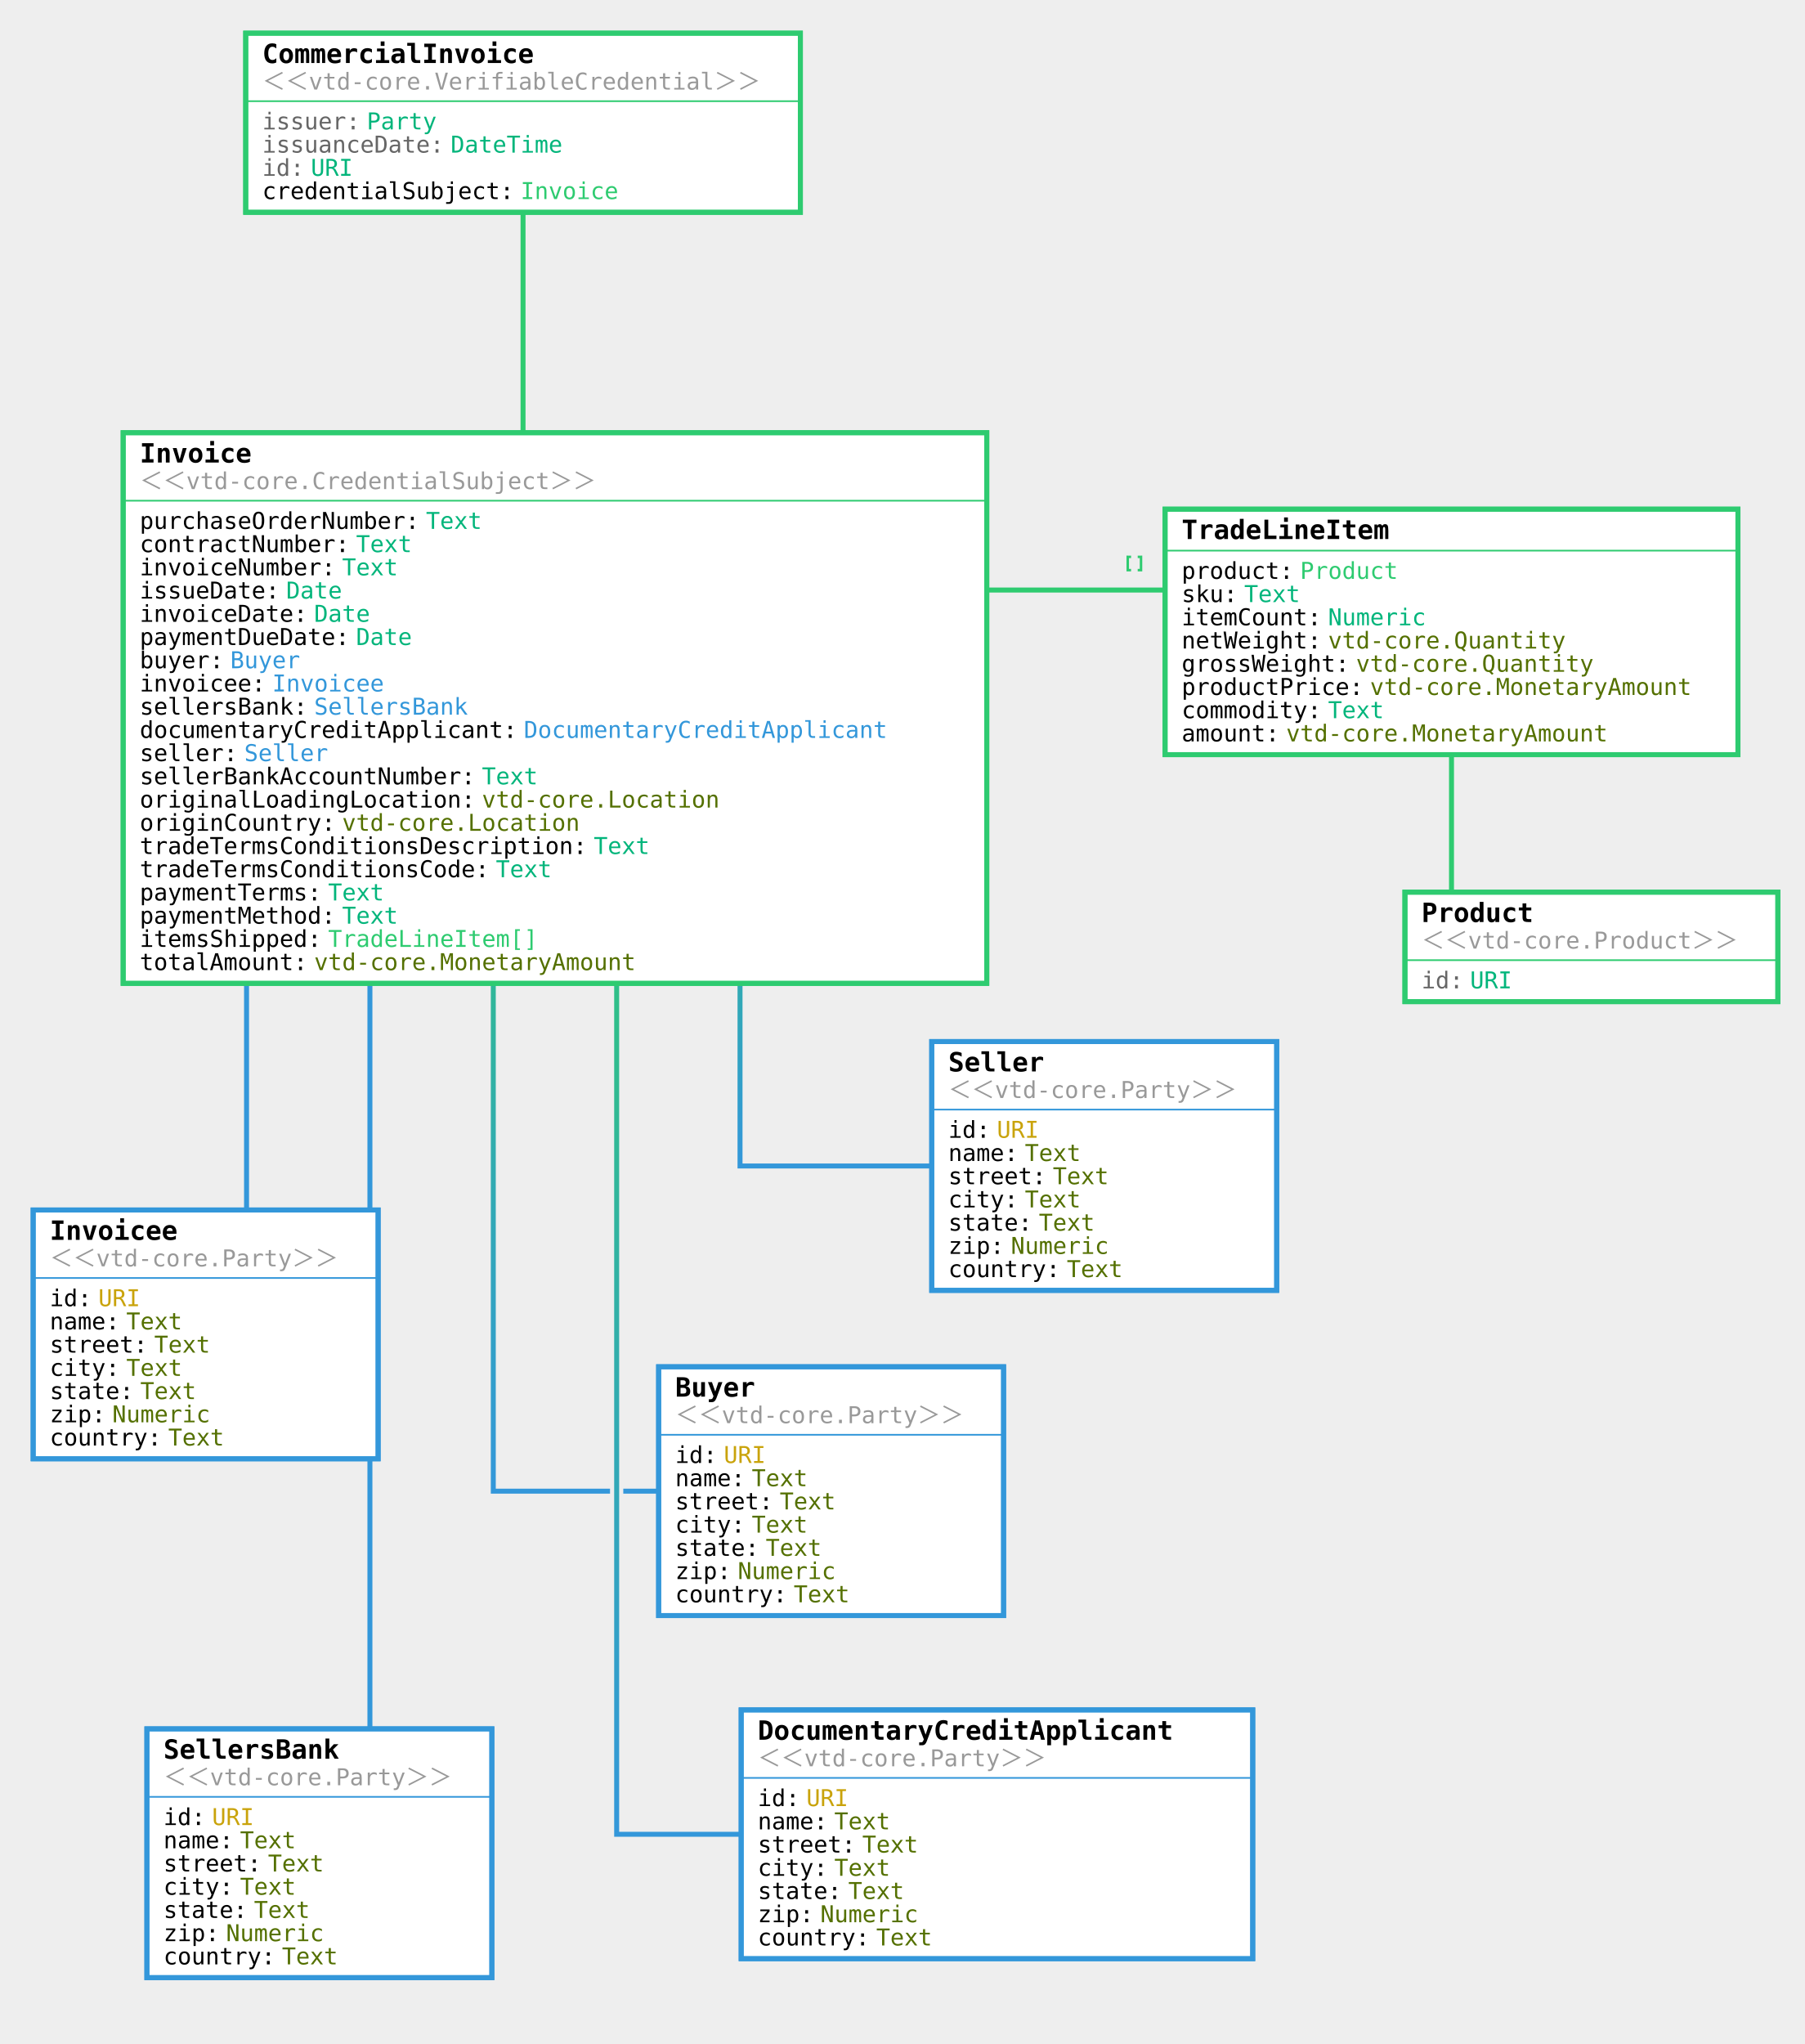
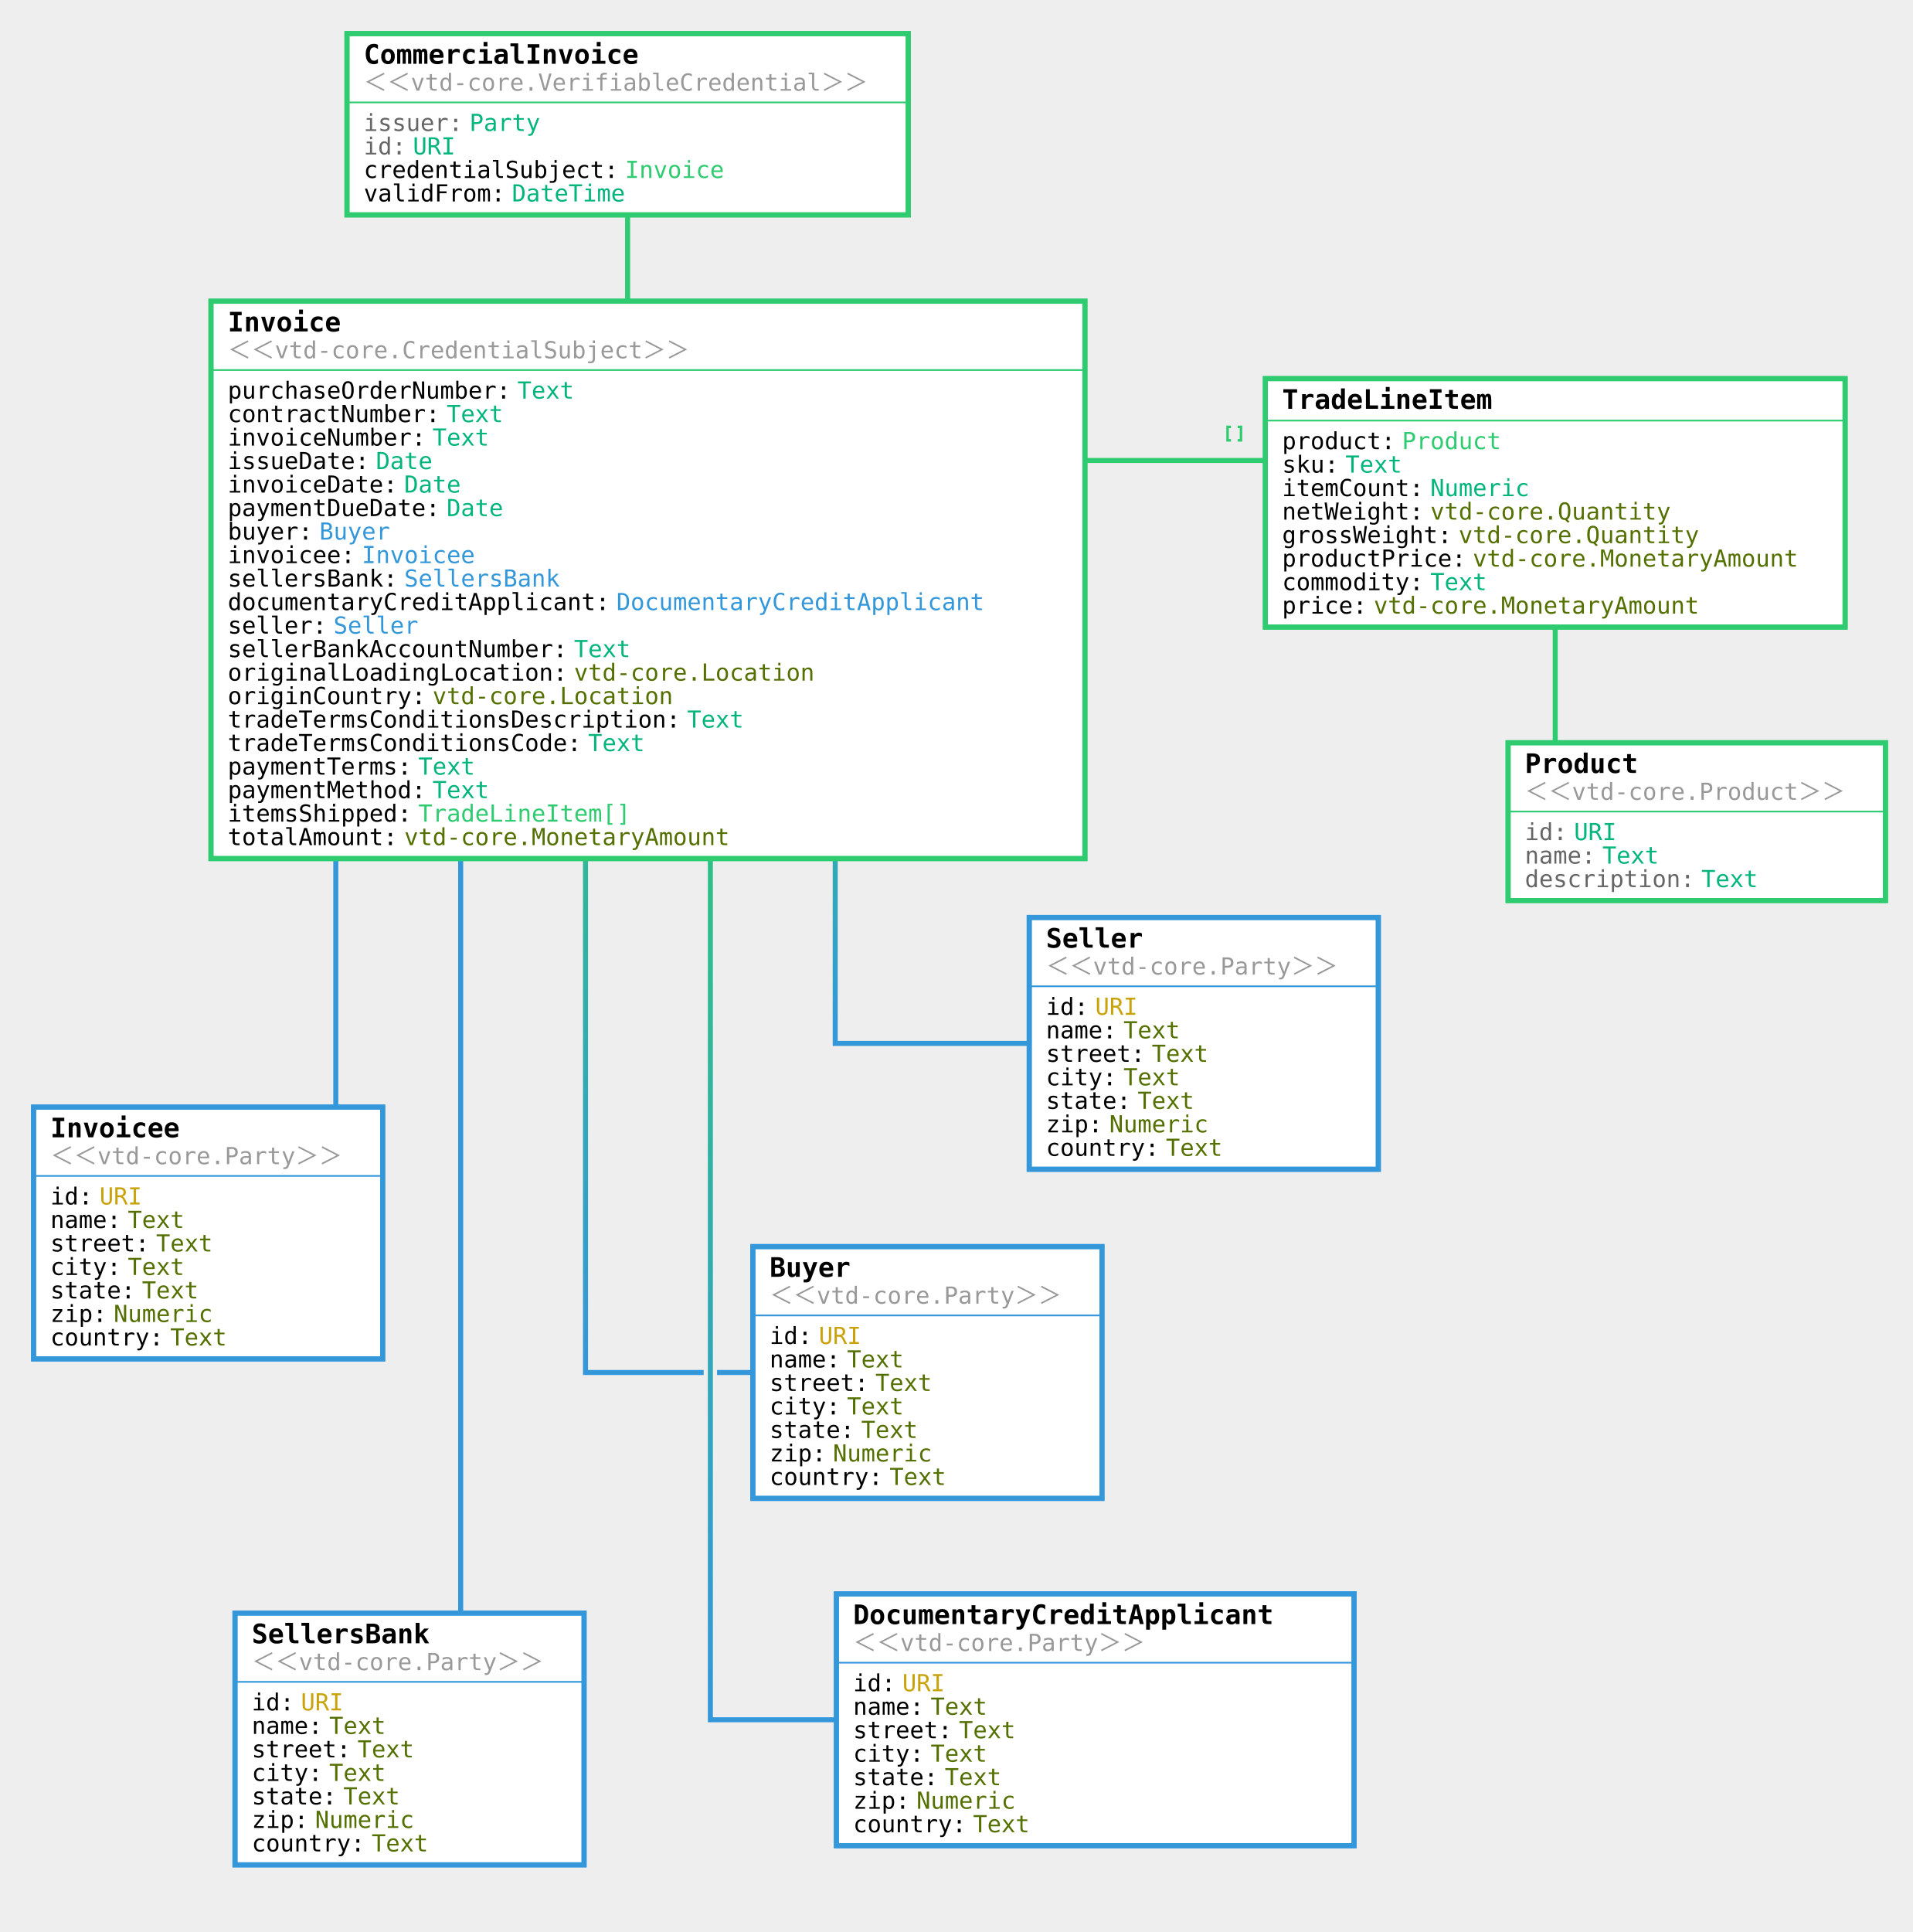
- <svg xmlns="http://www.w3.org/2000/svg" viewBox="102.865 -74 1087.929 1232.29">
+ <svg xmlns="http://www.w3.org/2000/svg" viewBox="51.437 -56.438 1139.357 1150.862">
  <rect width="1000%" height="1000%" x="-500%" y="-500%" fill="#EEEEEE" />
-   <path fill="none" stroke="#EEEEEE" stroke-width="8" d="M418.25.01l-.01-.01v352.862h19.256" />
+   <path fill="none" stroke="#EEEEEE" stroke-width="8" d="M425.394 17.572l-.01-.01v271.434h12.112" />
  <defs>
    <linearGradient id="a" x1="0%" x2="50%" y1="0%" y2="50%">
      <stop offset="0%" stop-color="#2ECB70" />
      <stop offset="100%" stop-color="#2ECB70" />
    </linearGradient>
  </defs>
-   <path fill="none" stroke="url(#a)" stroke-width="3" d="M418.25.01l-.01-.01v352.862h19.256" />
-   <path fill="none" stroke="#EEEEEE" stroke-width="8" d="M400.312 329.158l-.01-.01V825H604" />
+   <path fill="none" stroke="url(#a)" stroke-width="3" d="M425.394 17.572l-.01-.01v271.434h12.112" />
+   <path fill="none" stroke="#EEEEEE" stroke-width="8" d="M400.312 265.292l-.01-.01v495.852H604" />
  <defs>
    <linearGradient id="b" x1="0%" x2="50%" y1="0%" y2="50%">
      <stop offset="0%" stop-color="#2ECB70" />
      <stop offset="100%" stop-color="#3397DA" />
    </linearGradient>
  </defs>
-   <path fill="none" stroke="url(#b)" stroke-width="3" d="M400.312 329.158l-.01-.01V825H604" />
-   <path fill="none" stroke="#EEEEEE" stroke-width="8" d="M251.534 234.3l-.01-.01V730.48h-24.658" />
+   <path fill="none" stroke="url(#b)" stroke-width="3" d="M400.312 265.292l-.01-.01v495.852H604" />
+   <path fill="none" stroke="#EEEEEE" stroke-width="8" d="M251.534 170.435l-.01-.01V678.04h-76.086" />
  <defs>
    <linearGradient id="c" x1="0%" x2="50%" y1="0%" y2="50%">
      <stop offset="0%" stop-color="#2ECB70" />
      <stop offset="100%" stop-color="#3397DA" />
    </linearGradient>
  </defs>
-   <path fill="none" stroke="url(#c)" stroke-width="3" d="M251.534 234.3l-.01-.01V730.48h-24.658" />
-   <path fill="none" stroke="#EEEEEE" stroke-width="8" d="M325.923 281.73l-.01-.01v761.57h-30.47" />
+   <path fill="none" stroke="url(#c)" stroke-width="3" d="M251.534 170.435l-.01-.01V678.04h-76.086" />
+   <path fill="none" stroke="#EEEEEE" stroke-width="8" d="M325.923 217.863l-.01-.01v761.57h-30.47" />
  <defs>
    <linearGradient id="d" x1="0%" x2="50%" y1="0%" y2="50%">
      <stop offset="0%" stop-color="#2ECB70" />
      <stop offset="100%" stop-color="#3397DA" />
    </linearGradient>
  </defs>
-   <path fill="none" stroke="url(#d)" stroke-width="3" d="M325.923 281.73l-.01-.01v761.57h-30.47" />
-   <path fill="none" stroke="#EEEEEE" stroke-width="8" d="M474.7 376.587l-.01-.01v655.29h229.311" />
+   <path fill="none" stroke="url(#d)" stroke-width="3" d="M325.923 217.863l-.01-.01v761.57h-30.47" />
+   <path fill="none" stroke="#EEEEEE" stroke-width="8" d="M474.7 312.72l-.01-.01V968h229.311" />
  <defs>
    <linearGradient id="e" x1="0%" x2="50%" y1="0%" y2="50%">
      <stop offset="0%" stop-color="#2ECB70" />
      <stop offset="100%" stop-color="#3397DA" />
    </linearGradient>
  </defs>
-   <path fill="none" stroke="url(#e)" stroke-width="3" d="M474.7 376.587l-.01-.01v655.29h229.311" />
-   <path fill="none" stroke="#EEEEEE" stroke-width="8" d="M549.09 329.158l-.01-.01v299.8h219.594" />
+   <path fill="none" stroke="url(#e)" stroke-width="3" d="M474.7 312.72l-.01-.01V968h229.311" />
+   <path fill="none" stroke="#EEEEEE" stroke-width="8" d="M549.09 265.292l-.01-.01v299.8h219.594" />
  <defs>
    <linearGradient id="f" x1="0%" x2="50%" y1="0%" y2="50%">
      <stop offset="0%" stop-color="#2ECB70" />
      <stop offset="100%" stop-color="#3397DA" />
    </linearGradient>
  </defs>
-   <path fill="none" stroke="url(#f)" stroke-width="3" d="M549.09 329.158l-.01-.01v299.8h219.594" />
-   <path fill="none" stroke="#EEEEEE" stroke-width="8" d="M623.478 281.73l-.01-.01h354.61v25.246" />
+   <path fill="none" stroke="url(#f)" stroke-width="3" d="M549.09 265.292l-.01-.01v299.8h219.594" />
+   <path fill="none" stroke="#EEEEEE" stroke-width="8" d="M623.478 217.863l-.01-.01h354.61V243.1" />
  <defs>
    <linearGradient id="g" x1="0%" x2="50%" y1="0%" y2="50%">
      <stop offset="0%" stop-color="#2ECB70" />
      <stop offset="100%" stop-color="#2ECB70" />
    </linearGradient>
  </defs>
-   <path fill="none" stroke="url(#g)" stroke-width="3" d="M623.478 281.73l-.01-.01h354.61v25.246" />
-   <path fill="none" stroke="url(#g)" stroke-width="1.5" d="M784.87 261.73l-2.01-.01v8h2M788.87 261.73l1.99-.01v8h-2" />
-   <path fill="none" stroke="#EEEEEE" stroke-width="8" d="M978.087 306.976l-.01-.01v189.9h84.353" />
+   <path fill="none" stroke="url(#g)" stroke-width="3" d="M623.478 217.863l-.01-.01h354.61V243.1" />
+   <path fill="none" stroke="url(#g)" stroke-width="1.5" d="M784.87 197.863l-2.01-.01v8h2M788.87 197.863l1.99-.01v8h-2" />
+   <path fill="none" stroke="#EEEEEE" stroke-width="8" d="M978.087 243.11l-.01-.01V433h84.353" />
  <defs>
    <linearGradient id="h" x1="0%" x2="50%" y1="0%" y2="50%">
      <stop offset="0%" stop-color="#2ECB70" />
      <stop offset="100%" stop-color="#2ECB70" />
    </linearGradient>
  </defs>
-   <path fill="none" stroke="url(#h)" stroke-width="3" d="M978.087 306.976l-.01-.01v189.9h84.353" />
-   <path fill="#FFFFFF" stroke="#2ECB70" stroke-width="3" d="M251.024-54h334.433V54H251.024z" />
-   <path fill="#2ecb70" stroke="#2ecb70" d="M252.024-13h334.433" />
-   <path fill="none" stroke="#2ECB70" stroke-width="3" d="M251.024-54h334.433V54H251.024z" />
-   <text x="261.024" y="-36" style="font:700 16px 'Lucida Console',monospace" fill="#000000">CommercialInvoice</text>
-   <text x="261.024" y="-20" style="font:300 14px 'Lucida Console',monospace" fill="#999">＜＜vtd-core.VerifiableCredential＞＞</text>
-   <text x="261.024" y="4" style="font:300 14px 'Lucida Console',monospace" fill="#666">issuer:</text>
-   <text x="324.025" y="4" style="font:300 14px 'Lucida Console',monospace" fill="#02b57b">Party</text>
-   <text x="261.024" y="18" style="font:300 14px 'Lucida Console',monospace" fill="#666">issuanceDate:</text>
-   <text x="374.598" y="18" style="font:300 14px 'Lucida Console',monospace" fill="#02b57b">DateTime</text>
-   <text x="261.024" y="32" style="font:300 14px 'Lucida Console',monospace" fill="#666">id:</text>
-   <text x="290.311" y="32" style="font:300 14px 'Lucida Console',monospace" fill="#02b57b">URI</text>
-   <text x="261.024" y="46" style="font:300 14px 'Lucida Console',monospace" fill="#000000">credentialSubject:</text>
-   <text x="416.741" y="46" style="font:300 14px 'Lucida Console',monospace" fill="#2ECB70">Invoice</text>
-   <path fill="#FFFFFF" stroke="#2ECB70" stroke-width="3" d="M177.135 186.862h520.722v332H177.135z" />
-   <path fill="#2ecb70" stroke="#2ecb70" d="M178.135 227.862h520.722" />
-   <path fill="none" stroke="#2ECB70" stroke-width="3" d="M177.135 186.862h520.722v332H177.135z" />
-   <text x="187.135" y="204.862" style="font:700 16px 'Lucida Console',monospace" fill="#000000">Invoice</text>
-   <text x="187.135" y="220.862" style="font:300 14px 'Lucida Console',monospace" fill="#999">＜＜vtd-core.CredentialSubject＞＞</text>
-   <text x="187.135" y="244.862" style="font:300 14px 'Lucida Console',monospace" fill="#000000">purchaseOrderNumber:</text>
-   <text x="359.709" y="244.862" style="font:300 14px 'Lucida Console',monospace" fill="#02b57b">Text</text>
-   <text x="187.135" y="258.862" style="font:300 14px 'Lucida Console',monospace" fill="#000000">contractNumber:</text>
-   <text x="317.566" y="258.862" style="font:300 14px 'Lucida Console',monospace" fill="#02b57b">Text</text>
-   <text x="187.135" y="272.862" style="font:300 14px 'Lucida Console',monospace" fill="#000000">invoiceNumber:</text>
-   <text x="309.137" y="272.862" style="font:300 14px 'Lucida Console',monospace" fill="#02b57b">Text</text>
-   <text x="187.135" y="286.862" style="font:300 14px 'Lucida Console',monospace" fill="#000000">issueDate:</text>
-   <text x="275.422" y="286.862" style="font:300 14px 'Lucida Console',monospace" fill="#02b57b">Date</text>
-   <text x="187.135" y="300.862" style="font:300 14px 'Lucida Console',monospace" fill="#000000">invoiceDate:</text>
-   <text x="292.28" y="300.862" style="font:300 14px 'Lucida Console',monospace" fill="#02b57b">Date</text>
-   <text x="187.135" y="314.862" style="font:300 14px 'Lucida Console',monospace" fill="#000000">paymentDueDate:</text>
-   <text x="317.566" y="314.862" style="font:300 14px 'Lucida Console',monospace" fill="#02b57b">Date</text>
-   <text x="187.135" y="328.862" style="font:300 14px 'Lucida Console',monospace" fill="#000000">buyer:</text>
-   <text x="241.707" y="328.862" style="font:300 14px 'Lucida Console',monospace" fill="#3397DA">Buyer</text>
-   <text x="187.135" y="342.862" style="font:300 14px 'Lucida Console',monospace" fill="#000000">invoicee:</text>
-   <text x="266.994" y="342.862" style="font:300 14px 'Lucida Console',monospace" fill="#3397DA">Invoicee</text>
-   <text x="187.135" y="356.862" style="font:300 14px 'Lucida Console',monospace" fill="#000000">sellersBank:</text>
-   <text x="292.28" y="356.862" style="font:300 14px 'Lucida Console',monospace" fill="#3397DA">SellersBank</text>
-   <text x="187.135" y="370.862" style="font:300 14px 'Lucida Console',monospace" fill="#000000">documentaryCreditApplicant:</text>
-   <text x="418.71" y="370.862" style="font:300 14px 'Lucida Console',monospace" fill="#3397DA">DocumentaryCreditApplicant</text>
-   <text x="187.135" y="384.862" style="font:300 14px 'Lucida Console',monospace" fill="#000000">seller:</text>
-   <text x="250.136" y="384.862" style="font:300 14px 'Lucida Console',monospace" fill="#3397DA">Seller</text>
-   <text x="187.135" y="398.862" style="font:300 14px 'Lucida Console',monospace" fill="#000000">sellerBankAccountNumber:</text>
-   <text x="393.424" y="398.862" style="font:300 14px 'Lucida Console',monospace" fill="#02b57b">Text</text>
-   <text x="187.135" y="412.862" style="font:300 14px 'Lucida Console',monospace" fill="#000000">originalLoadingLocation:</text>
-   <text x="393.424" y="412.862" style="font:300 14px 'Lucida Console',monospace" fill="#547000">vtd-core.Location</text>
-   <text x="187.135" y="426.862" style="font:300 14px 'Lucida Console',monospace" fill="#000000">originCountry:</text>
-   <text x="309.137" y="426.862" style="font:300 14px 'Lucida Console',monospace" fill="#547000">vtd-core.Location</text>
-   <text x="187.135" y="440.862" style="font:300 14px 'Lucida Console',monospace" fill="#000000">tradeTermsConditionsDescription:</text>
-   <text x="460.854" y="440.862" style="font:300 14px 'Lucida Console',monospace" fill="#02b57b">Text</text>
-   <text x="187.135" y="454.862" style="font:300 14px 'Lucida Console',monospace" fill="#000000">tradeTermsConditionsCode:</text>
-   <text x="401.853" y="454.862" style="font:300 14px 'Lucida Console',monospace" fill="#02b57b">Text</text>
-   <text x="187.135" y="468.862" style="font:300 14px 'Lucida Console',monospace" fill="#000000">paymentTerms:</text>
-   <text x="300.708" y="468.862" style="font:300 14px 'Lucida Console',monospace" fill="#02b57b">Text</text>
-   <text x="187.135" y="482.862" style="font:300 14px 'Lucida Console',monospace" fill="#000000">paymentMethod:</text>
-   <text x="309.137" y="482.862" style="font:300 14px 'Lucida Console',monospace" fill="#02b57b">Text</text>
-   <text x="187.135" y="496.862" style="font:300 14px 'Lucida Console',monospace" fill="#000000">itemsShipped:</text>
-   <text x="300.708" y="496.862" style="font:300 14px 'Lucida Console',monospace" fill="#2ECB70">TradeLineItem[]</text>
-   <text x="187.135" y="510.862" style="font:300 14px 'Lucida Console',monospace" fill="#000000">totalAmount:</text>
-   <text x="292.28" y="510.862" style="font:300 14px 'Lucida Console',monospace" fill="#547000">vtd-core.MonetaryAmount</text>
-   <path fill="#FFFFFF" stroke="#2ECB70" stroke-width="3" d="M805.36 232.966h345.434v148H805.36z" />
-   <path fill="#2ecb70" stroke="#2ecb70" d="M806.36 257.966h345.434" />
-   <path fill="none" stroke="#2ECB70" stroke-width="3" d="M805.36 232.966h345.434v148H805.36z" />
-   <text x="815.36" y="250.966" style="font:700 16px 'Lucida Console',monospace" fill="#000000">TradeLineItem</text>
-   <text x="815.36" y="274.966" style="font:300 14px 'Lucida Console',monospace" fill="#000000">product:</text>
-   <text x="886.79" y="274.966" style="font:300 14px 'Lucida Console',monospace" fill="#2ECB70">Product</text>
-   <text x="815.36" y="288.966" style="font:300 14px 'Lucida Console',monospace" fill="#000000">sku:</text>
-   <text x="853.075" y="288.966" style="font:300 14px 'Lucida Console',monospace" fill="#02b57b">Text</text>
-   <text x="815.36" y="302.966" style="font:300 14px 'Lucida Console',monospace" fill="#000000">itemCount:</text>
-   <text x="903.647" y="302.966" style="font:300 14px 'Lucida Console',monospace" fill="#02b57b">Numeric</text>
-   <text x="815.36" y="316.966" style="font:300 14px 'Lucida Console',monospace" fill="#000000">netWeight:</text>
-   <text x="903.647" y="316.966" style="font:300 14px 'Lucida Console',monospace" fill="#547000">vtd-core.Quantity</text>
-   <text x="815.36" y="330.966" style="font:300 14px 'Lucida Console',monospace" fill="#000000">grossWeight:</text>
-   <text x="920.505" y="330.966" style="font:300 14px 'Lucida Console',monospace" fill="#547000">vtd-core.Quantity</text>
-   <text x="815.36" y="344.966" style="font:300 14px 'Lucida Console',monospace" fill="#000000">productPrice:</text>
-   <text x="928.934" y="344.966" style="font:300 14px 'Lucida Console',monospace" fill="#547000">vtd-core.MonetaryAmount</text>
-   <text x="815.36" y="358.966" style="font:300 14px 'Lucida Console',monospace" fill="#000000">commodity:</text>
-   <text x="903.647" y="358.966" style="font:300 14px 'Lucida Console',monospace" fill="#02b57b">Text</text>
-   <text x="815.36" y="372.966" style="font:300 14px 'Lucida Console',monospace" fill="#000000">amount:</text>
-   <text x="878.361" y="372.966" style="font:300 14px 'Lucida Console',monospace" fill="#547000">vtd-core.MonetaryAmount</text>
-   <path fill="#FFFFFF" stroke="#2ECB70" stroke-width="3" d="M950 463.866h224.859v66H950z" />
-   <path fill="#2ecb70" stroke="#2ecb70" d="M951 504.866h224.86" />
-   <path fill="none" stroke="#2ECB70" stroke-width="3" d="M950 463.866h224.859v66H950z" />
-   <text x="960" y="481.866" style="font:700 16px 'Lucida Console',monospace" fill="#000000">Product</text>
-   <text x="960" y="497.866" style="font:300 14px 'Lucida Console',monospace" fill="#999">＜＜vtd-core.Product＞＞</text>
-   <text x="960" y="521.866" style="font:300 14px 'Lucida Console',monospace" fill="#666">id:</text>
-   <text x="989.286" y="521.866" style="font:300 14px 'Lucida Console',monospace" fill="#02b57b">URI</text>
-   <path fill="#FFFFFF" stroke="#3397DA" stroke-width="3" d="M500 750h208.002v150H500z" />
-   <path fill="#3397da" stroke="#3397da" d="M501 791h208.002" />
-   <path fill="none" stroke="#3397DA" stroke-width="3" d="M500 750h208.002v150H500z" />
-   <text x="510" y="768" style="font:700 16px 'Lucida Console',monospace" fill="#000000">Buyer</text>
-   <text x="510" y="784" style="font:300 14px 'Lucida Console',monospace" fill="#999">＜＜vtd-core.Party＞＞</text>
-   <text x="510" y="808" style="font:300 14px 'Lucida Console',monospace" fill="#000000">id:</text>
-   <text x="539.286" y="808" style="font:300 14px 'Lucida Console',monospace" fill="#C9A30B">URI</text>
-   <text x="510" y="822" style="font:300 14px 'Lucida Console',monospace" fill="#000000">name:</text>
-   <text x="556.144" y="822" style="font:300 14px 'Lucida Console',monospace" fill="#547000">Text</text>
-   <text x="510" y="836" style="font:300 14px 'Lucida Console',monospace" fill="#000000">street:</text>
-   <text x="573.001" y="836" style="font:300 14px 'Lucida Console',monospace" fill="#547000">Text</text>
-   <text x="510" y="850" style="font:300 14px 'Lucida Console',monospace" fill="#000000">city:</text>
-   <text x="556.144" y="850" style="font:300 14px 'Lucida Console',monospace" fill="#547000">Text</text>
-   <text x="510" y="864" style="font:300 14px 'Lucida Console',monospace" fill="#000000">state:</text>
-   <text x="564.572" y="864" style="font:300 14px 'Lucida Console',monospace" fill="#547000">Text</text>
-   <text x="510" y="878" style="font:300 14px 'Lucida Console',monospace" fill="#000000">zip:</text>
-   <text x="547.715" y="878" style="font:300 14px 'Lucida Console',monospace" fill="#547000">Numeric</text>
-   <text x="510" y="892" style="font:300 14px 'Lucida Console',monospace" fill="#000000">country:</text>
-   <text x="581.43" y="892" style="font:300 14px 'Lucida Console',monospace" fill="#547000">Text</text>
-   <path fill="#FFFFFF" stroke="#3397DA" stroke-width="3" d="M122.865 655.479h208.002v150H122.865z" />
-   <path fill="#3397da" stroke="#3397da" d="M123.865 696.479h208.002" />
-   <path fill="none" stroke="#3397DA" stroke-width="3" d="M122.865 655.479h208.002v150H122.865z" />
-   <text x="132.865" y="673.479" style="font:700 16px 'Lucida Console',monospace" fill="#000000">Invoicee</text>
-   <text x="132.865" y="689.479" style="font:300 14px 'Lucida Console',monospace" fill="#999">＜＜vtd-core.Party＞＞</text>
-   <text x="132.865" y="713.479" style="font:300 14px 'Lucida Console',monospace" fill="#000000">id:</text>
-   <text x="162.151" y="713.479" style="font:300 14px 'Lucida Console',monospace" fill="#C9A30B">URI</text>
-   <text x="132.865" y="727.479" style="font:300 14px 'Lucida Console',monospace" fill="#000000">name:</text>
-   <text x="179.009" y="727.479" style="font:300 14px 'Lucida Console',monospace" fill="#547000">Text</text>
-   <text x="132.865" y="741.479" style="font:300 14px 'Lucida Console',monospace" fill="#000000">street:</text>
-   <text x="195.866" y="741.479" style="font:300 14px 'Lucida Console',monospace" fill="#547000">Text</text>
-   <text x="132.865" y="755.479" style="font:300 14px 'Lucida Console',monospace" fill="#000000">city:</text>
-   <text x="179.009" y="755.479" style="font:300 14px 'Lucida Console',monospace" fill="#547000">Text</text>
-   <text x="132.865" y="769.479" style="font:300 14px 'Lucida Console',monospace" fill="#000000">state:</text>
-   <text x="187.437" y="769.479" style="font:300 14px 'Lucida Console',monospace" fill="#547000">Text</text>
-   <text x="132.865" y="783.479" style="font:300 14px 'Lucida Console',monospace" fill="#000000">zip:</text>
-   <text x="170.58" y="783.479" style="font:300 14px 'Lucida Console',monospace" fill="#547000">Numeric</text>
-   <text x="132.865" y="797.479" style="font:300 14px 'Lucida Console',monospace" fill="#000000">country:</text>
-   <text x="204.295" y="797.479" style="font:300 14px 'Lucida Console',monospace" fill="#547000">Text</text>
-   <path fill="#FFFFFF" stroke="#3397DA" stroke-width="3" d="M191.441 968.29h208.002v150H191.441z" />
-   <path fill="#3397da" stroke="#3397da" d="M192.441 1009.29h208.002" />
-   <path fill="none" stroke="#3397DA" stroke-width="3" d="M191.441 968.29h208.002v150H191.441z" />
-   <text x="201.441" y="986.29" style="font:700 16px 'Lucida Console',monospace" fill="#000000">SellersBank</text>
-   <text x="201.441" y="1002.29" style="font:300 14px 'Lucida Console',monospace" fill="#999">＜＜vtd-core.Party＞＞</text>
-   <text x="201.441" y="1026.29" style="font:300 14px 'Lucida Console',monospace" fill="#000000">id:</text>
-   <text x="230.727" y="1026.29" style="font:300 14px 'Lucida Console',monospace" fill="#C9A30B">URI</text>
-   <text x="201.441" y="1040.29" style="font:300 14px 'Lucida Console',monospace" fill="#000000">name:</text>
-   <text x="247.585" y="1040.29" style="font:300 14px 'Lucida Console',monospace" fill="#547000">Text</text>
-   <text x="201.441" y="1054.29" style="font:300 14px 'Lucida Console',monospace" fill="#000000">street:</text>
-   <text x="264.442" y="1054.29" style="font:300 14px 'Lucida Console',monospace" fill="#547000">Text</text>
-   <text x="201.441" y="1068.29" style="font:300 14px 'Lucida Console',monospace" fill="#000000">city:</text>
-   <text x="247.585" y="1068.29" style="font:300 14px 'Lucida Console',monospace" fill="#547000">Text</text>
-   <text x="201.441" y="1082.29" style="font:300 14px 'Lucida Console',monospace" fill="#000000">state:</text>
-   <text x="256.013" y="1082.29" style="font:300 14px 'Lucida Console',monospace" fill="#547000">Text</text>
-   <text x="201.441" y="1096.29" style="font:300 14px 'Lucida Console',monospace" fill="#000000">zip:</text>
-   <text x="239.156" y="1096.29" style="font:300 14px 'Lucida Console',monospace" fill="#547000">Numeric</text>
-   <text x="201.441" y="1110.29" style="font:300 14px 'Lucida Console',monospace" fill="#000000">country:</text>
-   <text x="272.871" y="1110.29" style="font:300 14px 'Lucida Console',monospace" fill="#547000">Text</text>
-   <path fill="#FFFFFF" stroke="#3397DA" stroke-width="3" d="M549.774 956.866h308.453v150H549.774z" />
-   <path fill="#3397da" stroke="#3397da" d="M550.774 997.866h308.454" />
-   <path fill="none" stroke="#3397DA" stroke-width="3" d="M549.774 956.866h308.453v150H549.774z" />
-   <text x="559.774" y="974.866" style="font:700 16px 'Lucida Console',monospace" fill="#000000">DocumentaryCreditApplicant</text>
-   <text x="559.774" y="990.866" style="font:300 14px 'Lucida Console',monospace" fill="#999">＜＜vtd-core.Party＞＞</text>
-   <text x="559.774" y="1014.866" style="font:300 14px 'Lucida Console',monospace" fill="#000000">id:</text>
-   <text x="589.061" y="1014.866" style="font:300 14px 'Lucida Console',monospace" fill="#C9A30B">URI</text>
-   <text x="559.774" y="1028.866" style="font:300 14px 'Lucida Console',monospace" fill="#000000">name:</text>
-   <text x="605.918" y="1028.866" style="font:300 14px 'Lucida Console',monospace" fill="#547000">Text</text>
-   <text x="559.774" y="1042.866" style="font:300 14px 'Lucida Console',monospace" fill="#000000">street:</text>
-   <text x="622.775" y="1042.866" style="font:300 14px 'Lucida Console',monospace" fill="#547000">Text</text>
-   <text x="559.774" y="1056.866" style="font:300 14px 'Lucida Console',monospace" fill="#000000">city:</text>
-   <text x="605.918" y="1056.866" style="font:300 14px 'Lucida Console',monospace" fill="#547000">Text</text>
-   <text x="559.774" y="1070.866" style="font:300 14px 'Lucida Console',monospace" fill="#000000">state:</text>
-   <text x="614.347" y="1070.866" style="font:300 14px 'Lucida Console',monospace" fill="#547000">Text</text>
-   <text x="559.774" y="1084.866" style="font:300 14px 'Lucida Console',monospace" fill="#000000">zip:</text>
-   <text x="597.489" y="1084.866" style="font:300 14px 'Lucida Console',monospace" fill="#547000">Numeric</text>
-   <text x="559.774" y="1098.866" style="font:300 14px 'Lucida Console',monospace" fill="#000000">country:</text>
-   <text x="631.204" y="1098.866" style="font:300 14px 'Lucida Console',monospace" fill="#547000">Text</text>
-   <path fill="#FFFFFF" stroke="#3397DA" stroke-width="3" d="M664.673 553.947h208.002v150H664.673z" />
-   <path fill="#3397da" stroke="#3397da" d="M665.673 594.947h208.002" />
-   <path fill="none" stroke="#3397DA" stroke-width="3" d="M664.673 553.947h208.002v150H664.673z" />
-   <text x="674.673" y="571.947" style="font:700 16px 'Lucida Console',monospace" fill="#000000">Seller</text>
-   <text x="674.673" y="587.947" style="font:300 14px 'Lucida Console',monospace" fill="#999">＜＜vtd-core.Party＞＞</text>
-   <text x="674.673" y="611.947" style="font:300 14px 'Lucida Console',monospace" fill="#000000">id:</text>
-   <text x="703.959" y="611.947" style="font:300 14px 'Lucida Console',monospace" fill="#C9A30B">URI</text>
-   <text x="674.673" y="625.947" style="font:300 14px 'Lucida Console',monospace" fill="#000000">name:</text>
-   <text x="720.816" y="625.947" style="font:300 14px 'Lucida Console',monospace" fill="#547000">Text</text>
-   <text x="674.673" y="639.947" style="font:300 14px 'Lucida Console',monospace" fill="#000000">street:</text>
-   <text x="737.674" y="639.947" style="font:300 14px 'Lucida Console',monospace" fill="#547000">Text</text>
-   <text x="674.673" y="653.947" style="font:300 14px 'Lucida Console',monospace" fill="#000000">city:</text>
-   <text x="720.816" y="653.947" style="font:300 14px 'Lucida Console',monospace" fill="#547000">Text</text>
-   <text x="674.673" y="667.947" style="font:300 14px 'Lucida Console',monospace" fill="#000000">state:</text>
-   <text x="729.245" y="667.947" style="font:300 14px 'Lucida Console',monospace" fill="#547000">Text</text>
-   <text x="674.673" y="681.947" style="font:300 14px 'Lucida Console',monospace" fill="#000000">zip:</text>
-   <text x="712.388" y="681.947" style="font:300 14px 'Lucida Console',monospace" fill="#547000">Numeric</text>
-   <text x="674.673" y="695.947" style="font:300 14px 'Lucida Console',monospace" fill="#000000">country:</text>
-   <text x="746.102" y="695.947" style="font:300 14px 'Lucida Console',monospace" fill="#547000">Text</text>
+   <path fill="none" stroke="url(#h)" stroke-width="3" d="M978.087 243.11l-.01-.01V433h84.353" />
+   <path fill="#FFFFFF" stroke="#2ECB70" stroke-width="3" d="M258.167-36.438H592.6v108H258.167z" />
+   <path fill="#2ecb70" stroke="#2ecb70" d="M259.167 4.562H593.6" />
+   <path fill="none" stroke="#2ECB70" stroke-width="3" d="M258.167-36.438H592.6v108H258.167z" />
+   <text x="268.167" y="-18.438" style="font:700 16px 'Lucida Console',monospace" fill="#000000">CommercialInvoice</text>
+   <text x="268.167" y="-2.438" style="font:300 14px 'Lucida Console',monospace" fill="#999">＜＜vtd-core.VerifiableCredential＞＞</text>
+   <text x="268.167" y="21.562" style="font:300 14px 'Lucida Console',monospace" fill="#666">issuer:</text>
+   <text x="331.168" y="21.562" style="font:300 14px 'Lucida Console',monospace" fill="#02b57b">Party</text>
+   <text x="268.167" y="35.562" style="font:300 14px 'Lucida Console',monospace" fill="#666">id:</text>
+   <text x="297.453" y="35.562" style="font:300 14px 'Lucida Console',monospace" fill="#02b57b">URI</text>
+   <text x="268.167" y="49.562" style="font:300 14px 'Lucida Console',monospace" fill="#000000">credentialSubject:</text>
+   <text x="423.884" y="49.562" style="font:300 14px 'Lucida Console',monospace" fill="#2ECB70">Invoice</text>
+   <text x="268.167" y="63.562" style="font:300 14px 'Lucida Console',monospace" fill="#000000">validFrom:</text>
+   <text x="356.454" y="63.562" style="font:300 14px 'Lucida Console',monospace" fill="#02b57b">DateTime</text>
+   <path fill="#FFFFFF" stroke="#2ECB70" stroke-width="3" d="M177.135 122.996h520.722v332H177.135z" />
+   <path fill="#2ecb70" stroke="#2ecb70" d="M178.135 163.996h520.722" />
+   <path fill="none" stroke="#2ECB70" stroke-width="3" d="M177.135 122.996h520.722v332H177.135z" />
+   <text x="187.135" y="140.996" style="font:700 16px 'Lucida Console',monospace" fill="#000000">Invoice</text>
+   <text x="187.135" y="156.996" style="font:300 14px 'Lucida Console',monospace" fill="#999">＜＜vtd-core.CredentialSubject＞＞</text>
+   <text x="187.135" y="180.996" style="font:300 14px 'Lucida Console',monospace" fill="#000000">purchaseOrderNumber:</text>
+   <text x="359.709" y="180.996" style="font:300 14px 'Lucida Console',monospace" fill="#02b57b">Text</text>
+   <text x="187.135" y="194.996" style="font:300 14px 'Lucida Console',monospace" fill="#000000">contractNumber:</text>
+   <text x="317.566" y="194.996" style="font:300 14px 'Lucida Console',monospace" fill="#02b57b">Text</text>
+   <text x="187.135" y="208.996" style="font:300 14px 'Lucida Console',monospace" fill="#000000">invoiceNumber:</text>
+   <text x="309.137" y="208.996" style="font:300 14px 'Lucida Console',monospace" fill="#02b57b">Text</text>
+   <text x="187.135" y="222.996" style="font:300 14px 'Lucida Console',monospace" fill="#000000">issueDate:</text>
+   <text x="275.422" y="222.996" style="font:300 14px 'Lucida Console',monospace" fill="#02b57b">Date</text>
+   <text x="187.135" y="236.996" style="font:300 14px 'Lucida Console',monospace" fill="#000000">invoiceDate:</text>
+   <text x="292.28" y="236.996" style="font:300 14px 'Lucida Console',monospace" fill="#02b57b">Date</text>
+   <text x="187.135" y="250.996" style="font:300 14px 'Lucida Console',monospace" fill="#000000">paymentDueDate:</text>
+   <text x="317.566" y="250.996" style="font:300 14px 'Lucida Console',monospace" fill="#02b57b">Date</text>
+   <text x="187.135" y="264.996" style="font:300 14px 'Lucida Console',monospace" fill="#000000">buyer:</text>
+   <text x="241.707" y="264.996" style="font:300 14px 'Lucida Console',monospace" fill="#3397DA">Buyer</text>
+   <text x="187.135" y="278.996" style="font:300 14px 'Lucida Console',monospace" fill="#000000">invoicee:</text>
+   <text x="266.994" y="278.996" style="font:300 14px 'Lucida Console',monospace" fill="#3397DA">Invoicee</text>
+   <text x="187.135" y="292.996" style="font:300 14px 'Lucida Console',monospace" fill="#000000">sellersBank:</text>
+   <text x="292.28" y="292.996" style="font:300 14px 'Lucida Console',monospace" fill="#3397DA">SellersBank</text>
+   <text x="187.135" y="306.996" style="font:300 14px 'Lucida Console',monospace" fill="#000000">documentaryCreditApplicant:</text>
+   <text x="418.71" y="306.996" style="font:300 14px 'Lucida Console',monospace" fill="#3397DA">DocumentaryCreditApplicant</text>
+   <text x="187.135" y="320.996" style="font:300 14px 'Lucida Console',monospace" fill="#000000">seller:</text>
+   <text x="250.136" y="320.996" style="font:300 14px 'Lucida Console',monospace" fill="#3397DA">Seller</text>
+   <text x="187.135" y="334.996" style="font:300 14px 'Lucida Console',monospace" fill="#000000">sellerBankAccountNumber:</text>
+   <text x="393.424" y="334.996" style="font:300 14px 'Lucida Console',monospace" fill="#02b57b">Text</text>
+   <text x="187.135" y="348.996" style="font:300 14px 'Lucida Console',monospace" fill="#000000">originalLoadingLocation:</text>
+   <text x="393.424" y="348.996" style="font:300 14px 'Lucida Console',monospace" fill="#547000">vtd-core.Location</text>
+   <text x="187.135" y="362.996" style="font:300 14px 'Lucida Console',monospace" fill="#000000">originCountry:</text>
+   <text x="309.137" y="362.996" style="font:300 14px 'Lucida Console',monospace" fill="#547000">vtd-core.Location</text>
+   <text x="187.135" y="376.996" style="font:300 14px 'Lucida Console',monospace" fill="#000000">tradeTermsConditionsDescription:</text>
+   <text x="460.854" y="376.996" style="font:300 14px 'Lucida Console',monospace" fill="#02b57b">Text</text>
+   <text x="187.135" y="390.996" style="font:300 14px 'Lucida Console',monospace" fill="#000000">tradeTermsConditionsCode:</text>
+   <text x="401.853" y="390.996" style="font:300 14px 'Lucida Console',monospace" fill="#02b57b">Text</text>
+   <text x="187.135" y="404.996" style="font:300 14px 'Lucida Console',monospace" fill="#000000">paymentTerms:</text>
+   <text x="300.708" y="404.996" style="font:300 14px 'Lucida Console',monospace" fill="#02b57b">Text</text>
+   <text x="187.135" y="418.996" style="font:300 14px 'Lucida Console',monospace" fill="#000000">paymentMethod:</text>
+   <text x="309.137" y="418.996" style="font:300 14px 'Lucida Console',monospace" fill="#02b57b">Text</text>
+   <text x="187.135" y="432.996" style="font:300 14px 'Lucida Console',monospace" fill="#000000">itemsShipped:</text>
+   <text x="300.708" y="432.996" style="font:300 14px 'Lucida Console',monospace" fill="#2ECB70">TradeLineItem[]</text>
+   <text x="187.135" y="446.996" style="font:300 14px 'Lucida Console',monospace" fill="#000000">totalAmount:</text>
+   <text x="292.28" y="446.996" style="font:300 14px 'Lucida Console',monospace" fill="#547000">vtd-core.MonetaryAmount</text>
+   <path fill="#FFFFFF" stroke="#2ECB70" stroke-width="3" d="M805.36 169.099h345.434v148H805.36z" />
+   <path fill="#2ecb70" stroke="#2ecb70" d="M806.36 194.1h345.434" />
+   <path fill="none" stroke="#2ECB70" stroke-width="3" d="M805.36 169.099h345.434v148H805.36z" />
+   <text x="815.36" y="187.099" style="font:700 16px 'Lucida Console',monospace" fill="#000000">TradeLineItem</text>
+   <text x="815.36" y="211.099" style="font:300 14px 'Lucida Console',monospace" fill="#000000">product:</text>
+   <text x="886.79" y="211.099" style="font:300 14px 'Lucida Console',monospace" fill="#2ECB70">Product</text>
+   <text x="815.36" y="225.099" style="font:300 14px 'Lucida Console',monospace" fill="#000000">sku:</text>
+   <text x="853.075" y="225.099" style="font:300 14px 'Lucida Console',monospace" fill="#02b57b">Text</text>
+   <text x="815.36" y="239.099" style="font:300 14px 'Lucida Console',monospace" fill="#000000">itemCount:</text>
+   <text x="903.647" y="239.099" style="font:300 14px 'Lucida Console',monospace" fill="#02b57b">Numeric</text>
+   <text x="815.36" y="253.099" style="font:300 14px 'Lucida Console',monospace" fill="#000000">netWeight:</text>
+   <text x="903.647" y="253.099" style="font:300 14px 'Lucida Console',monospace" fill="#547000">vtd-core.Quantity</text>
+   <text x="815.36" y="267.099" style="font:300 14px 'Lucida Console',monospace" fill="#000000">grossWeight:</text>
+   <text x="920.505" y="267.099" style="font:300 14px 'Lucida Console',monospace" fill="#547000">vtd-core.Quantity</text>
+   <text x="815.36" y="281.099" style="font:300 14px 'Lucida Console',monospace" fill="#000000">productPrice:</text>
+   <text x="928.934" y="281.099" style="font:300 14px 'Lucida Console',monospace" fill="#547000">vtd-core.MonetaryAmount</text>
+   <text x="815.36" y="295.099" style="font:300 14px 'Lucida Console',monospace" fill="#000000">commodity:</text>
+   <text x="903.647" y="295.099" style="font:300 14px 'Lucida Console',monospace" fill="#02b57b">Text</text>
+   <text x="815.36" y="309.099" style="font:300 14px 'Lucida Console',monospace" fill="#000000">price:</text>
+   <text x="869.933" y="309.099" style="font:300 14px 'Lucida Console',monospace" fill="#547000">vtd-core.MonetaryAmount</text>
+   <path fill="#FFFFFF" stroke="#2ECB70" stroke-width="3" d="M950 386h224.859v94H950z" />
+   <path fill="#2ecb70" stroke="#2ecb70" d="M951 427h224.86" />
+   <path fill="none" stroke="#2ECB70" stroke-width="3" d="M950 386h224.859v94H950z" />
+   <text x="960" y="404" style="font:700 16px 'Lucida Console',monospace" fill="#000000">Product</text>
+   <text x="960" y="420" style="font:300 14px 'Lucida Console',monospace" fill="#999">＜＜vtd-core.Product＞＞</text>
+   <text x="960" y="444" style="font:300 14px 'Lucida Console',monospace" fill="#666">id:</text>
+   <text x="989.286" y="444" style="font:300 14px 'Lucida Console',monospace" fill="#02b57b">URI</text>
+   <text x="960" y="458" style="font:300 14px 'Lucida Console',monospace" fill="#666">name:</text>
+   <text x="1006.144" y="458" style="font:300 14px 'Lucida Console',monospace" fill="#02b57b">Text</text>
+   <text x="960" y="472" style="font:300 14px 'Lucida Console',monospace" fill="#666">description:</text>
+   <text x="1065.145" y="472" style="font:300 14px 'Lucida Console',monospace" fill="#02b57b">Text</text>
+   <path fill="#FFFFFF" stroke="#3397DA" stroke-width="3" d="M500 686.134h208.002v150H500z" />
+   <path fill="#3397da" stroke="#3397da" d="M501 727.134h208.002" />
+   <path fill="none" stroke="#3397DA" stroke-width="3" d="M500 686.134h208.002v150H500z" />
+   <text x="510" y="704.134" style="font:700 16px 'Lucida Console',monospace" fill="#000000">Buyer</text>
+   <text x="510" y="720.134" style="font:300 14px 'Lucida Console',monospace" fill="#999">＜＜vtd-core.Party＞＞</text>
+   <text x="510" y="744.134" style="font:300 14px 'Lucida Console',monospace" fill="#000000">id:</text>
+   <text x="539.286" y="744.134" style="font:300 14px 'Lucida Console',monospace" fill="#C9A30B">URI</text>
+   <text x="510" y="758.134" style="font:300 14px 'Lucida Console',monospace" fill="#000000">name:</text>
+   <text x="556.144" y="758.134" style="font:300 14px 'Lucida Console',monospace" fill="#547000">Text</text>
+   <text x="510" y="772.134" style="font:300 14px 'Lucida Console',monospace" fill="#000000">street:</text>
+   <text x="573.001" y="772.134" style="font:300 14px 'Lucida Console',monospace" fill="#547000">Text</text>
+   <text x="510" y="786.134" style="font:300 14px 'Lucida Console',monospace" fill="#000000">city:</text>
+   <text x="556.144" y="786.134" style="font:300 14px 'Lucida Console',monospace" fill="#547000">Text</text>
+   <text x="510" y="800.134" style="font:300 14px 'Lucida Console',monospace" fill="#000000">state:</text>
+   <text x="564.572" y="800.134" style="font:300 14px 'Lucida Console',monospace" fill="#547000">Text</text>
+   <text x="510" y="814.134" style="font:300 14px 'Lucida Console',monospace" fill="#000000">zip:</text>
+   <text x="547.715" y="814.134" style="font:300 14px 'Lucida Console',monospace" fill="#547000">Numeric</text>
+   <text x="510" y="828.134" style="font:300 14px 'Lucida Console',monospace" fill="#000000">country:</text>
+   <text x="581.43" y="828.134" style="font:300 14px 'Lucida Console',monospace" fill="#547000">Text</text>
+   <path fill="#FFFFFF" stroke="#3397DA" stroke-width="3" d="M71.437 603.041h208.002v150H71.437z" />
+   <path fill="#3397da" stroke="#3397da" d="M72.437 644.041h208.002" />
+   <path fill="none" stroke="#3397DA" stroke-width="3" d="M71.437 603.041h208.002v150H71.437z" />
+   <text x="81.437" y="621.041" style="font:700 16px 'Lucida Console',monospace" fill="#000000">Invoicee</text>
+   <text x="81.437" y="637.041" style="font:300 14px 'Lucida Console',monospace" fill="#999">＜＜vtd-core.Party＞＞</text>
+   <text x="81.437" y="661.041" style="font:300 14px 'Lucida Console',monospace" fill="#000000">id:</text>
+   <text x="110.723" y="661.041" style="font:300 14px 'Lucida Console',monospace" fill="#C9A30B">URI</text>
+   <text x="81.437" y="675.041" style="font:300 14px 'Lucida Console',monospace" fill="#000000">name:</text>
+   <text x="127.58" y="675.041" style="font:300 14px 'Lucida Console',monospace" fill="#547000">Text</text>
+   <text x="81.437" y="689.041" style="font:300 14px 'Lucida Console',monospace" fill="#000000">street:</text>
+   <text x="144.438" y="689.041" style="font:300 14px 'Lucida Console',monospace" fill="#547000">Text</text>
+   <text x="81.437" y="703.041" style="font:300 14px 'Lucida Console',monospace" fill="#000000">city:</text>
+   <text x="127.58" y="703.041" style="font:300 14px 'Lucida Console',monospace" fill="#547000">Text</text>
+   <text x="81.437" y="717.041" style="font:300 14px 'Lucida Console',monospace" fill="#000000">state:</text>
+   <text x="136.009" y="717.041" style="font:300 14px 'Lucida Console',monospace" fill="#547000">Text</text>
+   <text x="81.437" y="731.041" style="font:300 14px 'Lucida Console',monospace" fill="#000000">zip:</text>
+   <text x="119.151" y="731.041" style="font:300 14px 'Lucida Console',monospace" fill="#547000">Numeric</text>
+   <text x="81.437" y="745.041" style="font:300 14px 'Lucida Console',monospace" fill="#000000">country:</text>
+   <text x="152.866" y="745.041" style="font:300 14px 'Lucida Console',monospace" fill="#547000">Text</text>
+   <path fill="#FFFFFF" stroke="#3397DA" stroke-width="3" d="M191.441 904.424h208.002v150H191.441z" />
+   <path fill="#3397da" stroke="#3397da" d="M192.441 945.424h208.002" />
+   <path fill="none" stroke="#3397DA" stroke-width="3" d="M191.441 904.424h208.002v150H191.441z" />
+   <text x="201.441" y="922.424" style="font:700 16px 'Lucida Console',monospace" fill="#000000">SellersBank</text>
+   <text x="201.441" y="938.424" style="font:300 14px 'Lucida Console',monospace" fill="#999">＜＜vtd-core.Party＞＞</text>
+   <text x="201.441" y="962.424" style="font:300 14px 'Lucida Console',monospace" fill="#000000">id:</text>
+   <text x="230.727" y="962.424" style="font:300 14px 'Lucida Console',monospace" fill="#C9A30B">URI</text>
+   <text x="201.441" y="976.424" style="font:300 14px 'Lucida Console',monospace" fill="#000000">name:</text>
+   <text x="247.585" y="976.424" style="font:300 14px 'Lucida Console',monospace" fill="#547000">Text</text>
+   <text x="201.441" y="990.424" style="font:300 14px 'Lucida Console',monospace" fill="#000000">street:</text>
+   <text x="264.442" y="990.424" style="font:300 14px 'Lucida Console',monospace" fill="#547000">Text</text>
+   <text x="201.441" y="1004.424" style="font:300 14px 'Lucida Console',monospace" fill="#000000">city:</text>
+   <text x="247.585" y="1004.424" style="font:300 14px 'Lucida Console',monospace" fill="#547000">Text</text>
+   <text x="201.441" y="1018.424" style="font:300 14px 'Lucida Console',monospace" fill="#000000">state:</text>
+   <text x="256.013" y="1018.424" style="font:300 14px 'Lucida Console',monospace" fill="#547000">Text</text>
+   <text x="201.441" y="1032.424" style="font:300 14px 'Lucida Console',monospace" fill="#000000">zip:</text>
+   <text x="239.156" y="1032.424" style="font:300 14px 'Lucida Console',monospace" fill="#547000">Numeric</text>
+   <text x="201.441" y="1046.424" style="font:300 14px 'Lucida Console',monospace" fill="#000000">country:</text>
+   <text x="272.871" y="1046.424" style="font:300 14px 'Lucida Console',monospace" fill="#547000">Text</text>
+   <path fill="#FFFFFF" stroke="#3397DA" stroke-width="3" d="M549.774 893h308.453v150H549.774z" />
+   <path fill="#3397da" stroke="#3397da" d="M550.774 934h308.454" />
+   <path fill="none" stroke="#3397DA" stroke-width="3" d="M549.774 893h308.453v150H549.774z" />
+   <text x="559.774" y="911" style="font:700 16px 'Lucida Console',monospace" fill="#000000">DocumentaryCreditApplicant</text>
+   <text x="559.774" y="927" style="font:300 14px 'Lucida Console',monospace" fill="#999">＜＜vtd-core.Party＞＞</text>
+   <text x="559.774" y="951" style="font:300 14px 'Lucida Console',monospace" fill="#000000">id:</text>
+   <text x="589.061" y="951" style="font:300 14px 'Lucida Console',monospace" fill="#C9A30B">URI</text>
+   <text x="559.774" y="965" style="font:300 14px 'Lucida Console',monospace" fill="#000000">name:</text>
+   <text x="605.918" y="965" style="font:300 14px 'Lucida Console',monospace" fill="#547000">Text</text>
+   <text x="559.774" y="979" style="font:300 14px 'Lucida Console',monospace" fill="#000000">street:</text>
+   <text x="622.775" y="979" style="font:300 14px 'Lucida Console',monospace" fill="#547000">Text</text>
+   <text x="559.774" y="993" style="font:300 14px 'Lucida Console',monospace" fill="#000000">city:</text>
+   <text x="605.918" y="993" style="font:300 14px 'Lucida Console',monospace" fill="#547000">Text</text>
+   <text x="559.774" y="1007" style="font:300 14px 'Lucida Console',monospace" fill="#000000">state:</text>
+   <text x="614.347" y="1007" style="font:300 14px 'Lucida Console',monospace" fill="#547000">Text</text>
+   <text x="559.774" y="1021" style="font:300 14px 'Lucida Console',monospace" fill="#000000">zip:</text>
+   <text x="597.489" y="1021" style="font:300 14px 'Lucida Console',monospace" fill="#547000">Numeric</text>
+   <text x="559.774" y="1035" style="font:300 14px 'Lucida Console',monospace" fill="#000000">country:</text>
+   <text x="631.204" y="1035" style="font:300 14px 'Lucida Console',monospace" fill="#547000">Text</text>
+   <path fill="#FFFFFF" stroke="#3397DA" stroke-width="3" d="M664.673 490.081h208.002v150H664.673z" />
+   <path fill="#3397da" stroke="#3397da" d="M665.673 531.081h208.002" />
+   <path fill="none" stroke="#3397DA" stroke-width="3" d="M664.673 490.081h208.002v150H664.673z" />
+   <text x="674.673" y="508.081" style="font:700 16px 'Lucida Console',monospace" fill="#000000">Seller</text>
+   <text x="674.673" y="524.081" style="font:300 14px 'Lucida Console',monospace" fill="#999">＜＜vtd-core.Party＞＞</text>
+   <text x="674.673" y="548.081" style="font:300 14px 'Lucida Console',monospace" fill="#000000">id:</text>
+   <text x="703.959" y="548.081" style="font:300 14px 'Lucida Console',monospace" fill="#C9A30B">URI</text>
+   <text x="674.673" y="562.081" style="font:300 14px 'Lucida Console',monospace" fill="#000000">name:</text>
+   <text x="720.816" y="562.081" style="font:300 14px 'Lucida Console',monospace" fill="#547000">Text</text>
+   <text x="674.673" y="576.081" style="font:300 14px 'Lucida Console',monospace" fill="#000000">street:</text>
+   <text x="737.674" y="576.081" style="font:300 14px 'Lucida Console',monospace" fill="#547000">Text</text>
+   <text x="674.673" y="590.081" style="font:300 14px 'Lucida Console',monospace" fill="#000000">city:</text>
+   <text x="720.816" y="590.081" style="font:300 14px 'Lucida Console',monospace" fill="#547000">Text</text>
+   <text x="674.673" y="604.081" style="font:300 14px 'Lucida Console',monospace" fill="#000000">state:</text>
+   <text x="729.245" y="604.081" style="font:300 14px 'Lucida Console',monospace" fill="#547000">Text</text>
+   <text x="674.673" y="618.081" style="font:300 14px 'Lucida Console',monospace" fill="#000000">zip:</text>
+   <text x="712.388" y="618.081" style="font:300 14px 'Lucida Console',monospace" fill="#547000">Numeric</text>
+   <text x="674.673" y="632.081" style="font:300 14px 'Lucida Console',monospace" fill="#000000">country:</text>
+   <text x="746.102" y="632.081" style="font:300 14px 'Lucida Console',monospace" fill="#547000">Text</text>
</svg>
